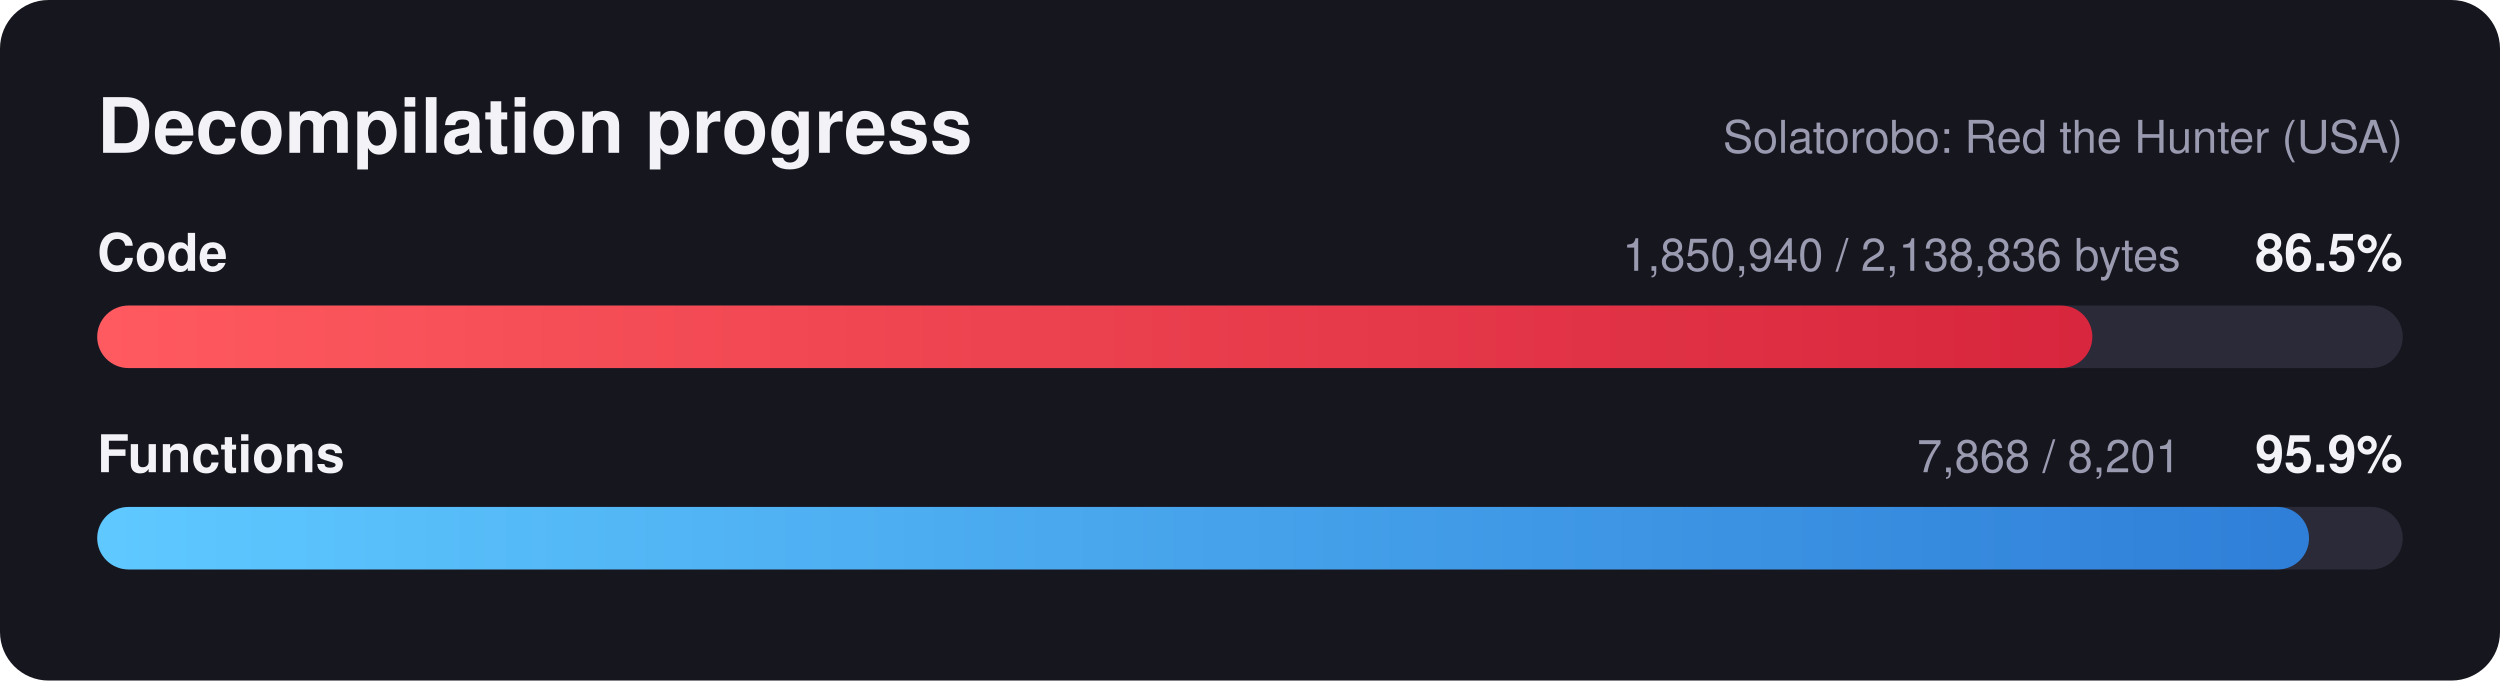
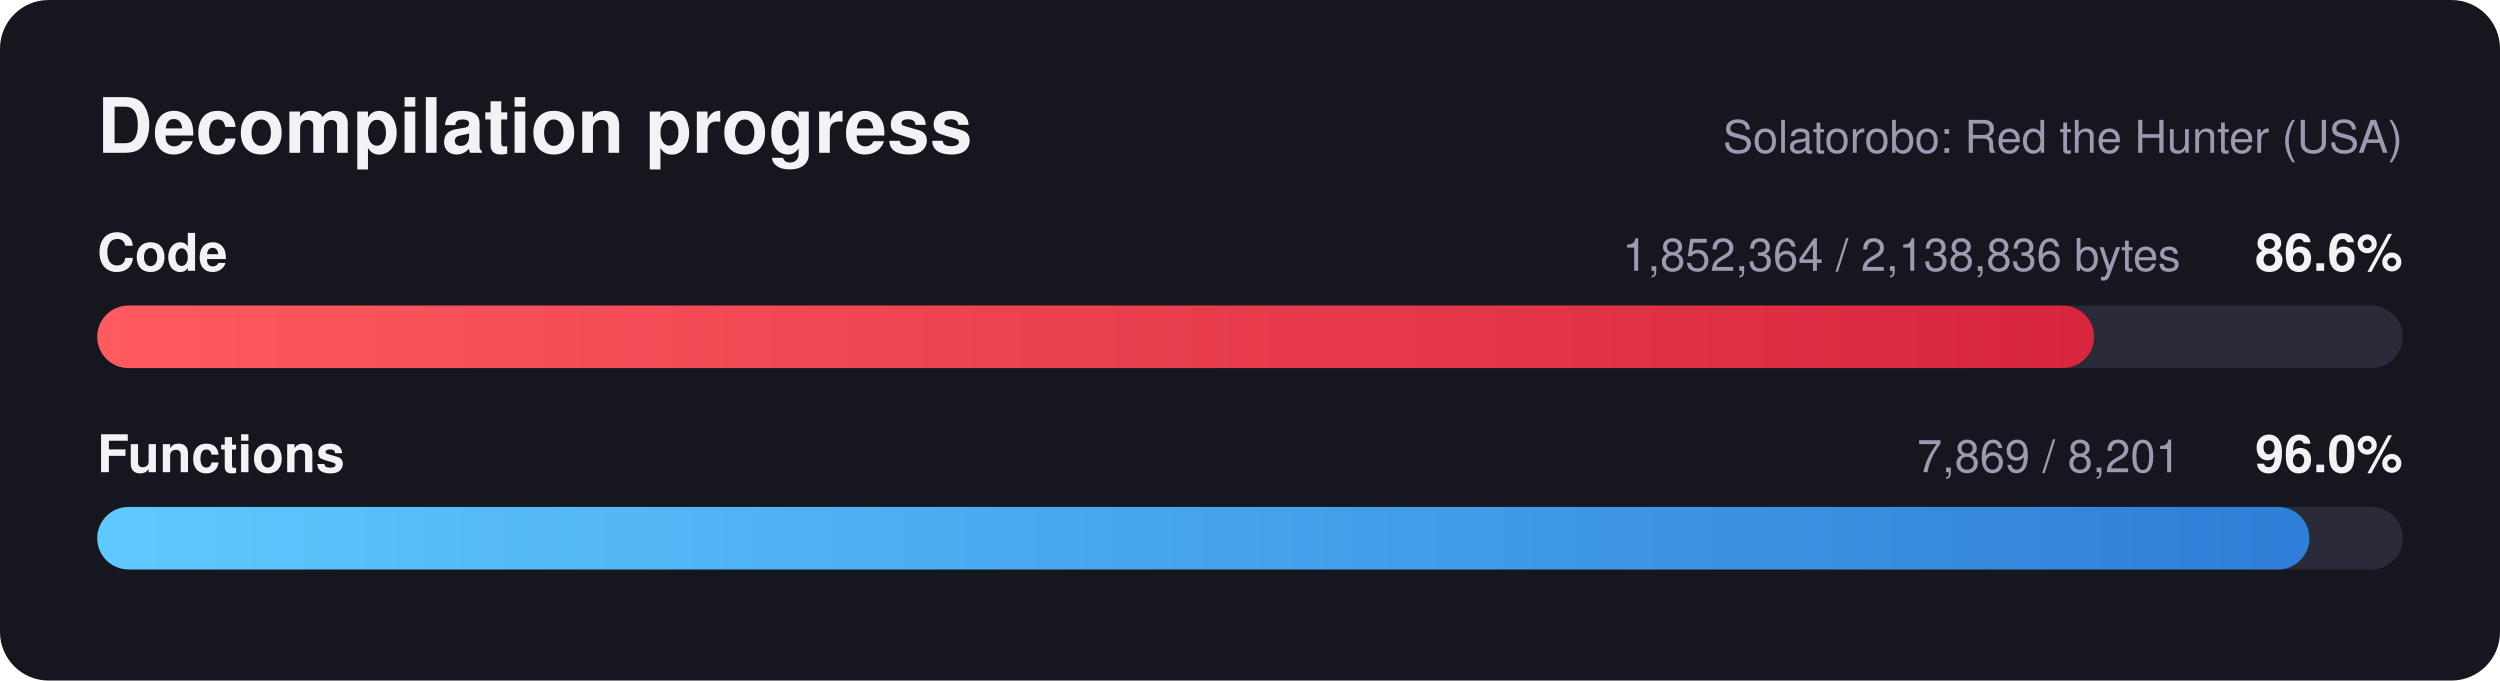
<svg xmlns="http://www.w3.org/2000/svg" width="720" height="196" viewBox="0 0 720 196" font-family="Segoe UI, Helvetica, Arial, sans-serif">
  <defs>
    <linearGradient id="red" x1="0" x2="1" y1="0" y2="0">
      <stop offset="0" stop-color="#ff5a5f" />
      <stop offset="1" stop-color="#d7263d" />
    </linearGradient>
    <linearGradient id="blue" x1="0" x2="1" y1="0" y2="0">
      <stop offset="0" stop-color="#5ec8ff" />
      <stop offset="1" stop-color="#2f7fd8" />
    </linearGradient>
  </defs>
  <rect width="720" height="196" rx="14" fill="#16161f" />
  <text x="28" y="44" fill="#f2f2f7" font-size="22" font-weight="700">Decompilation progress</text>
  <text x="692" y="44" fill="#9a9ab0" font-size="13" text-anchor="end">Solatorobo: Red the Hunter (USA)</text>
  <text x="28" y="78" fill="#f2f2f7" font-size="15" font-weight="600">Code</text>
-   <text x="692" y="78" fill="#f2f2f7" font-size="15" font-weight="700" text-anchor="end">86.5%</text>
-   <text x="628" y="78" fill="#9a9ab0" font-size="13" text-anchor="end">1,850,940 / 2,138,836 bytes</text>
+   <text x="692" y="78" fill="#f2f2f7" font-size="15" font-weight="700" text-anchor="end">86.6%</text>
+   <text x="628" y="78" fill="#9a9ab0" font-size="13" text-anchor="end">1,852,364 / 2,138,836 bytes</text>
  <rect x="28" y="88" width="664" height="18" rx="9.0" fill="#2a2a38" />
-   <rect x="28" y="88" width="574.6" height="18" rx="9.0" fill="url(#red)" />
+   <rect x="28" y="88" width="575.1" height="18" rx="9.0" fill="url(#red)" />
  <text x="28" y="136" fill="#f2f2f7" font-size="15" font-weight="600">Functions</text>
-   <text x="692" y="136" fill="#f2f2f7" font-size="15" font-weight="700" text-anchor="end">95.9%</text>
-   <text x="628" y="136" fill="#9a9ab0" font-size="13" text-anchor="end">7,868 / 8,201</text>
+   <text x="692" y="136" fill="#f2f2f7" font-size="15" font-weight="700" text-anchor="end">96.0%</text>
+   <text x="628" y="136" fill="#9a9ab0" font-size="13" text-anchor="end">7,869 / 8,201</text>
  <rect x="28" y="146" width="664" height="18" rx="9.0" fill="#2a2a38" />
-   <rect x="28" y="146" width="637.0" height="18" rx="9.0" fill="url(#blue)" />
+   <rect x="28" y="146" width="637.1" height="18" rx="9.0" fill="url(#blue)" />
</svg>
